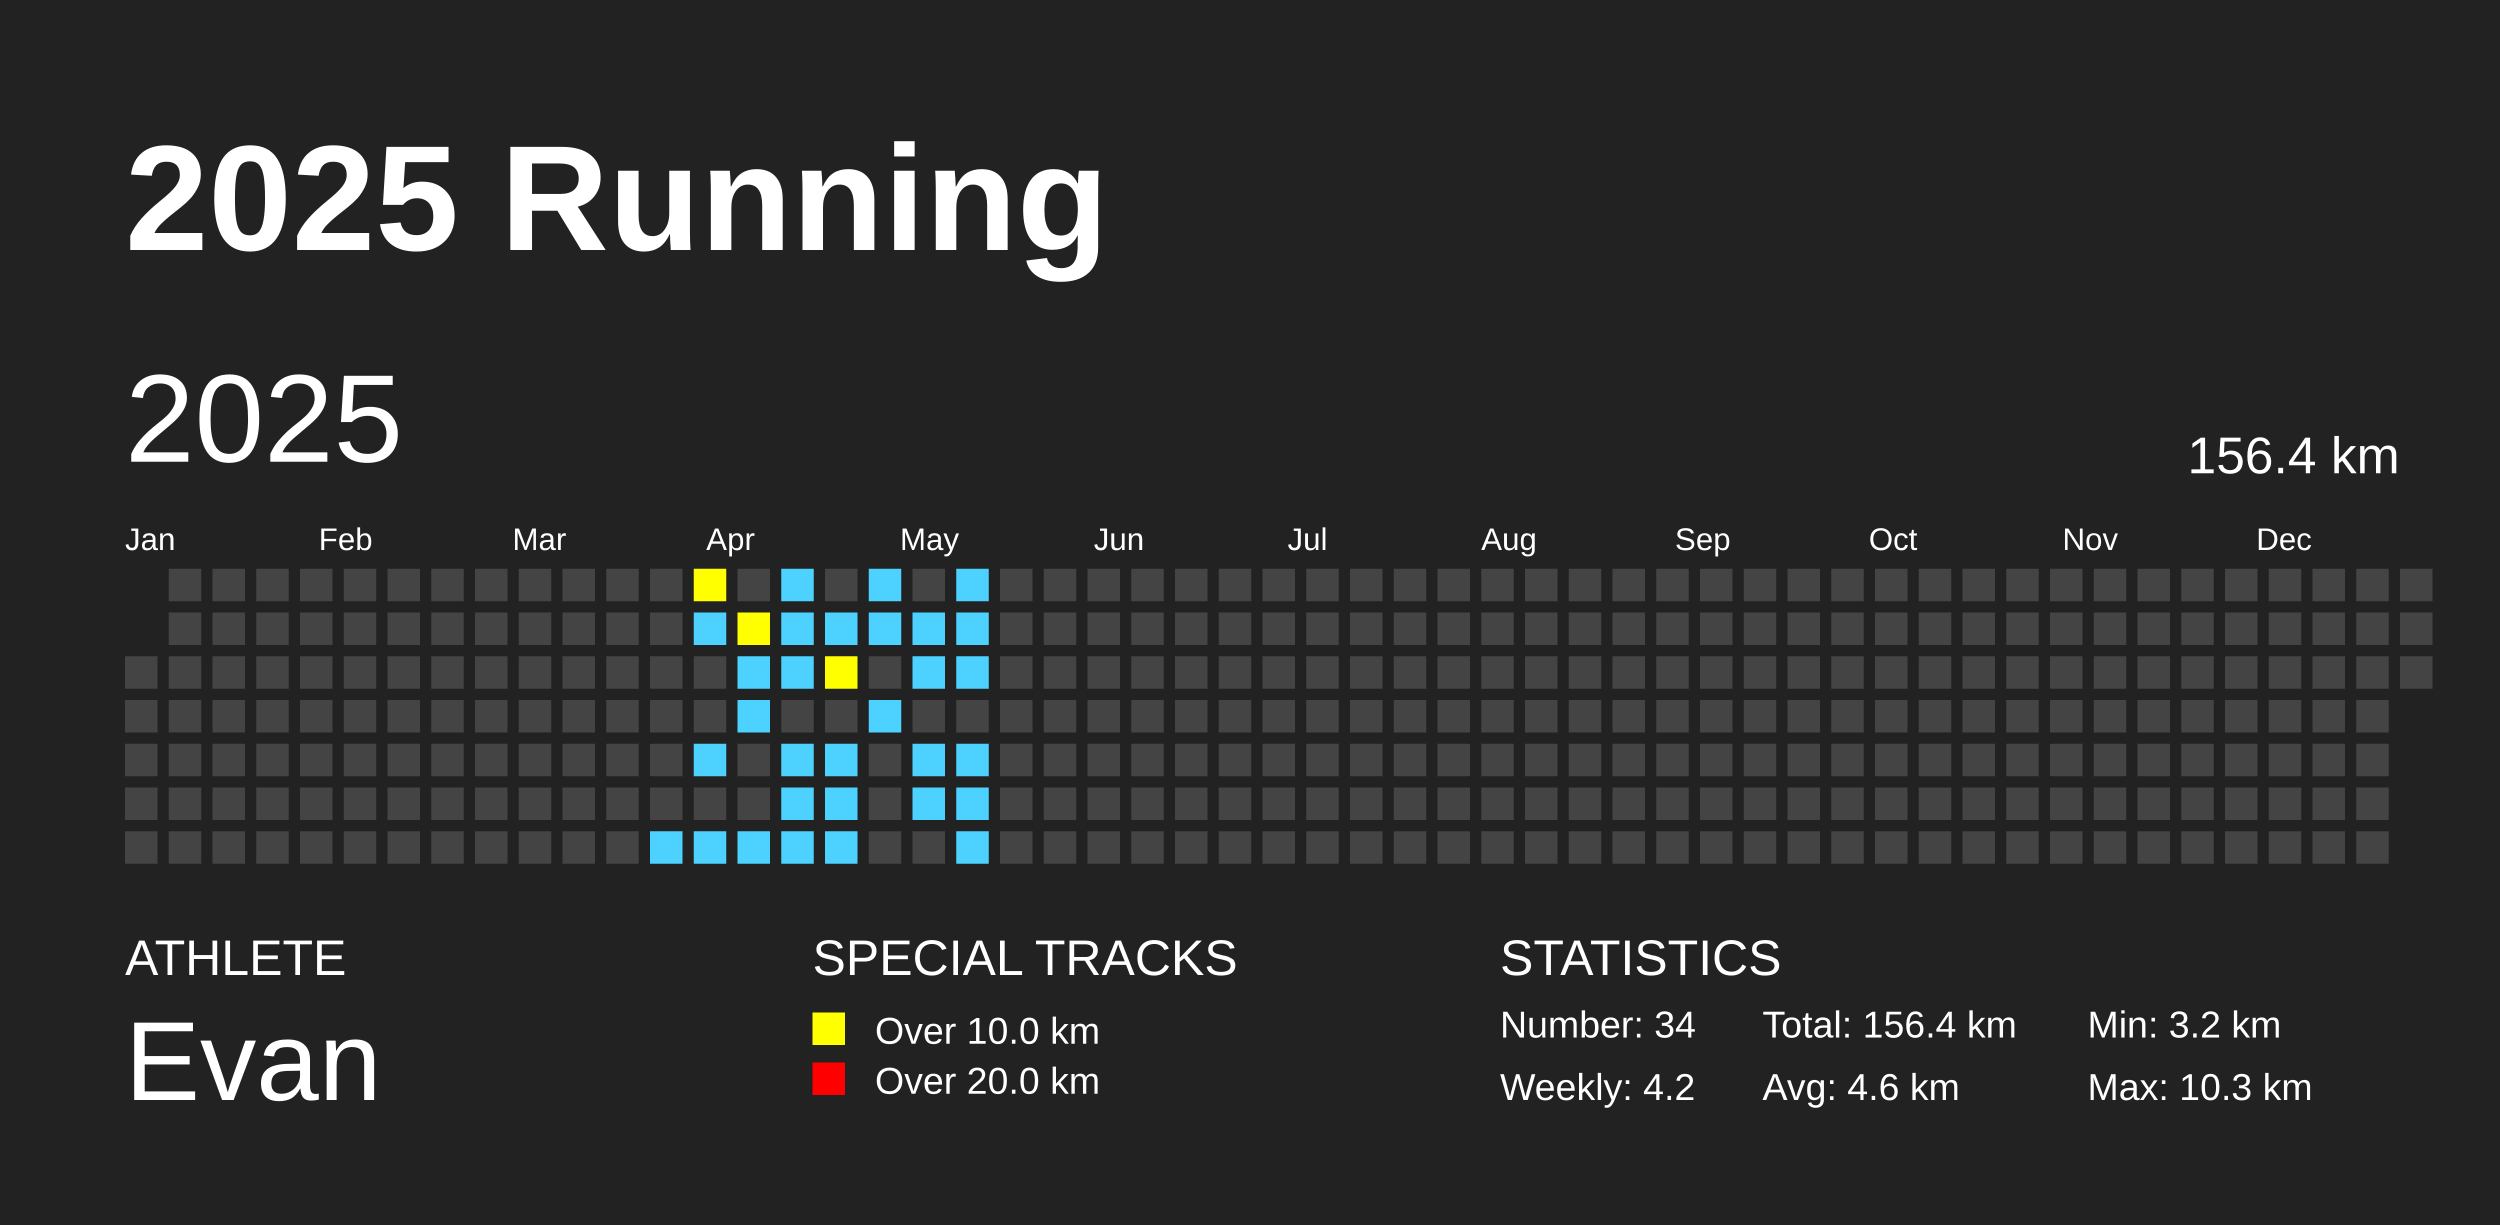
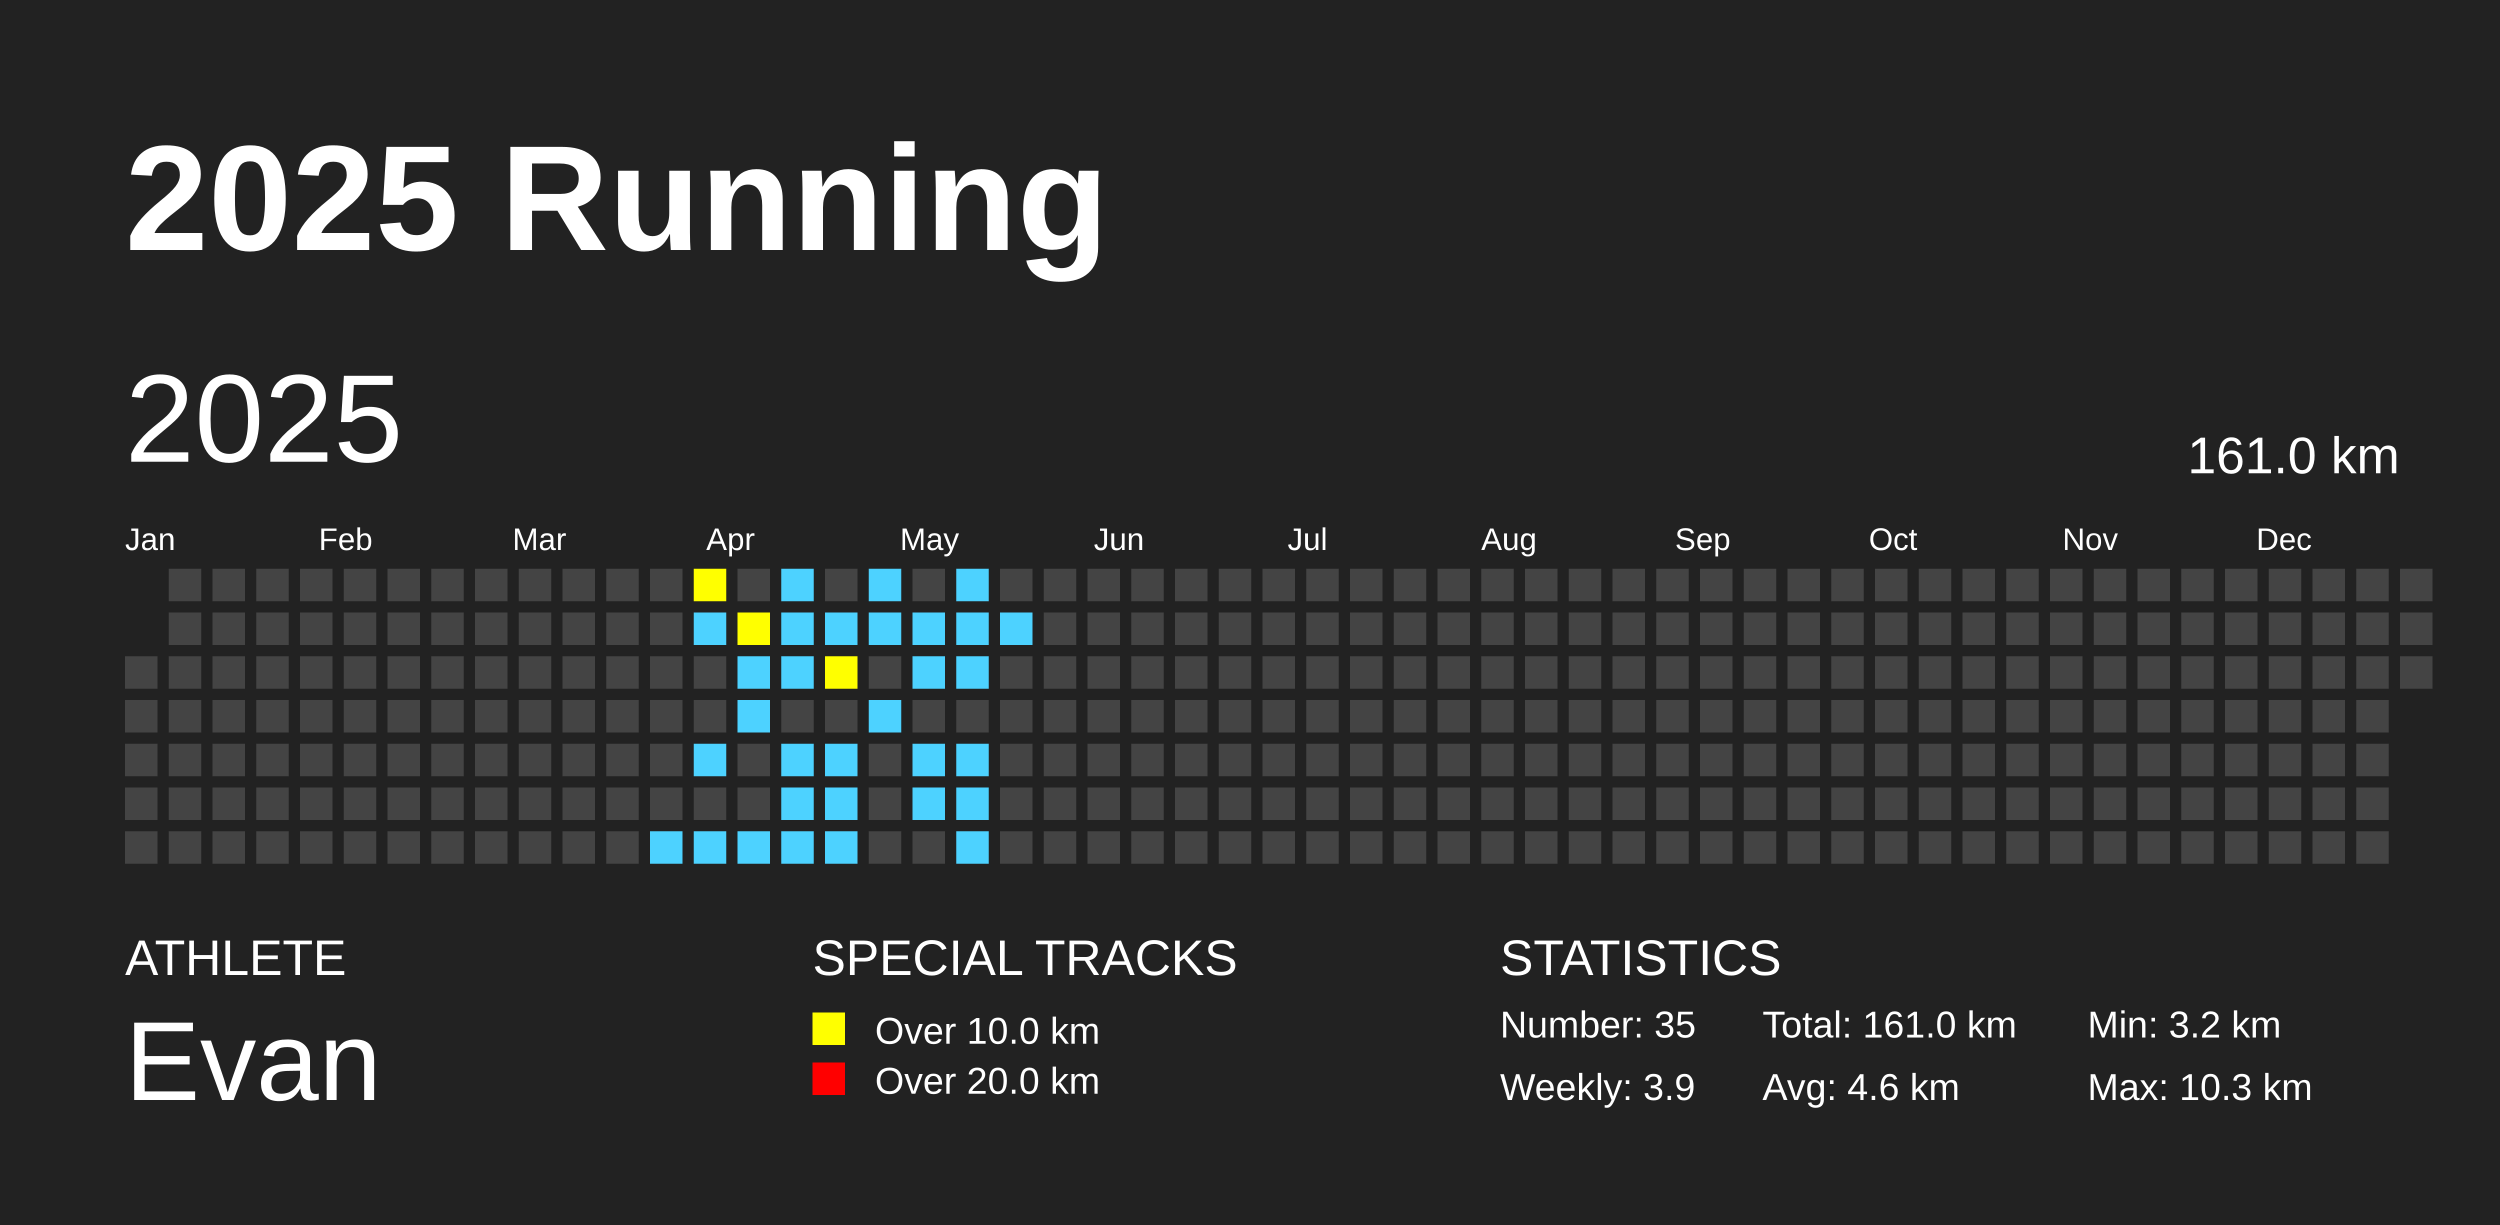
<svg xmlns="http://www.w3.org/2000/svg" baseProfile="full" height="98mm" version="1.1" viewBox="0,0,200,98" width="200mm">
  <defs />
  <rect fill="#222222" height="98" width="200" x="0" y="0" />
  <text fill="#FFFFFF" style="font-size:12px; font-family:Arial; font-weight:bold;" x="10" y="20">2025 Running</text>
  <text fill="#FFFFFF" style="font-size:4px; font-family:Arial" x="10" y="78">ATHLETE</text>
  <text fill="#FFFFFF" style="font-size:9px; font-family:Arial" x="10" y="88">Evan</text>
  <text fill="#FFFFFF" style="font-size:4px; font-family:Arial" x="65" y="78">SPECIAL TRACKS</text>
  <rect fill="yellow" height="2.6" width="2.6" x="65" y="81" />
  <text fill="#FFFFFF" style="font-size:3px; font-family:Arial" x="70" y="83.5">Over 10.0 km</text>
  <rect fill="red" height="2.6" width="2.6" x="65" y="85" />
  <text fill="#FFFFFF" style="font-size:3px; font-family:Arial" x="70" y="87.5">Over 20.0 km</text>
  <text fill="#FFFFFF" style="font-size:4px; font-family:Arial" x="120" y="78">STATISTICS</text>
-   <text fill="#FFFFFF" style="font-size:3px; font-family:Arial" x="120" y="83">Number: 34</text>
-   <text fill="#FFFFFF" style="font-size:3px; font-family:Arial" x="120" y="88">Weekly: 4.2</text>
-   <text fill="#FFFFFF" style="font-size:3px; font-family:Arial" x="141" y="83">Total: 156.4 km</text>
+   <text fill="#FFFFFF" style="font-size:3px; font-family:Arial" x="120" y="83">Number: 35</text>
+   <text fill="#FFFFFF" style="font-size:3px; font-family:Arial" x="120" y="88">Weekly: 3.9</text>
+   <text fill="#FFFFFF" style="font-size:3px; font-family:Arial" x="141" y="83">Total: 161.0 km</text>
  <text fill="#FFFFFF" style="font-size:3px; font-family:Arial" x="141" y="88">Avg: 4.6 km</text>
  <text fill="#FFFFFF" style="font-size:3px; font-family:Arial" x="167" y="83">Min: 3.2 km</text>
  <text fill="#FFFFFF" style="font-size:3px; font-family:Arial" x="167" y="88">Max: 10.3 km</text>
  <text dominant-baseline="hanging" fill="#FFFFFF" style="font-size:10.0px; font-family:Arial;" x="10" y="30">2025</text>
-   <text dominant-baseline="hanging" fill="#FFFFFF" style="font-size:4.125px; font-family:Arial;" x="175" y="35">156.4 km</text>
+   <text dominant-baseline="hanging" fill="#FFFFFF" style="font-size:4.125px; font-family:Arial;" x="175" y="35">161.0 km</text>
  <text fill="#FFFFFF" style="font-size:2.5px; font-family:Arial" x="10.0" y="44">Jan</text>
  <text fill="#FFFFFF" style="font-size:2.5px; font-family:Arial" x="25.5" y="44">Feb</text>
  <text fill="#FFFFFF" style="font-size:2.5px; font-family:Arial" x="41.0" y="44">Mar</text>
  <text fill="#FFFFFF" style="font-size:2.5px; font-family:Arial" x="56.5" y="44">Apr</text>
  <text fill="#FFFFFF" style="font-size:2.5px; font-family:Arial" x="72.0" y="44">May</text>
  <text fill="#FFFFFF" style="font-size:2.5px; font-family:Arial" x="87.5" y="44">Jun</text>
  <text fill="#FFFFFF" style="font-size:2.5px; font-family:Arial" x="103.0" y="44">Jul</text>
  <text fill="#FFFFFF" style="font-size:2.5px; font-family:Arial" x="118.5" y="44">Aug</text>
  <text fill="#FFFFFF" style="font-size:2.5px; font-family:Arial" x="134.0" y="44">Sep</text>
  <text fill="#FFFFFF" style="font-size:2.5px; font-family:Arial" x="149.5" y="44">Oct</text>
  <text fill="#FFFFFF" style="font-size:2.5px; font-family:Arial" x="165.0" y="44">Nov</text>
  <text fill="#FFFFFF" style="font-size:2.5px; font-family:Arial" x="180.5" y="44">Dec</text>
  <rect fill="#444444" height="2.6" width="2.6" x="10.0" y="52.5" />
  <rect fill="#444444" height="2.6" width="2.6" x="10.0" y="56.0" />
  <rect fill="#444444" height="2.6" width="2.6" x="10.0" y="59.5" />
  <rect fill="#444444" height="2.6" width="2.6" x="10.0" y="63.0" />
  <rect fill="#444444" height="2.6" width="2.6" x="10.0" y="66.5" />
  <rect fill="#444444" height="2.6" width="2.6" x="13.5" y="45.5" />
  <rect fill="#444444" height="2.6" width="2.6" x="13.5" y="49.0" />
  <rect fill="#444444" height="2.6" width="2.6" x="13.5" y="52.5" />
  <rect fill="#444444" height="2.6" width="2.6" x="13.5" y="56.0" />
  <rect fill="#444444" height="2.6" width="2.6" x="13.5" y="59.5" />
  <rect fill="#444444" height="2.6" width="2.6" x="13.5" y="63.0" />
  <rect fill="#444444" height="2.6" width="2.6" x="13.5" y="66.5" />
  <rect fill="#444444" height="2.6" width="2.6" x="17.0" y="45.5" />
  <rect fill="#444444" height="2.6" width="2.6" x="17.0" y="49.0" />
  <rect fill="#444444" height="2.6" width="2.6" x="17.0" y="52.5" />
  <rect fill="#444444" height="2.6" width="2.6" x="17.0" y="56.0" />
  <rect fill="#444444" height="2.6" width="2.6" x="17.0" y="59.5" />
  <rect fill="#444444" height="2.6" width="2.6" x="17.0" y="63.0" />
  <rect fill="#444444" height="2.6" width="2.6" x="17.0" y="66.5" />
  <rect fill="#444444" height="2.6" width="2.6" x="20.5" y="45.5" />
  <rect fill="#444444" height="2.6" width="2.6" x="20.5" y="49.0" />
  <rect fill="#444444" height="2.6" width="2.6" x="20.5" y="52.5" />
  <rect fill="#444444" height="2.6" width="2.6" x="20.5" y="56.0" />
  <rect fill="#444444" height="2.6" width="2.6" x="20.5" y="59.5" />
  <rect fill="#444444" height="2.6" width="2.6" x="20.5" y="63.0" />
  <rect fill="#444444" height="2.6" width="2.6" x="20.5" y="66.5" />
  <rect fill="#444444" height="2.6" width="2.6" x="24.0" y="45.5" />
  <rect fill="#444444" height="2.6" width="2.6" x="24.0" y="49.0" />
  <rect fill="#444444" height="2.6" width="2.6" x="24.0" y="52.5" />
  <rect fill="#444444" height="2.6" width="2.6" x="24.0" y="56.0" />
  <rect fill="#444444" height="2.6" width="2.6" x="24.0" y="59.5" />
  <rect fill="#444444" height="2.6" width="2.6" x="24.0" y="63.0" />
  <rect fill="#444444" height="2.6" width="2.6" x="24.0" y="66.5" />
  <rect fill="#444444" height="2.6" width="2.6" x="27.5" y="45.5" />
  <rect fill="#444444" height="2.6" width="2.6" x="27.5" y="49.0" />
  <rect fill="#444444" height="2.6" width="2.6" x="27.5" y="52.5" />
  <rect fill="#444444" height="2.6" width="2.6" x="27.5" y="56.0" />
  <rect fill="#444444" height="2.6" width="2.6" x="27.5" y="59.5" />
  <rect fill="#444444" height="2.6" width="2.6" x="27.5" y="63.0" />
  <rect fill="#444444" height="2.6" width="2.6" x="27.5" y="66.5" />
  <rect fill="#444444" height="2.6" width="2.6" x="31.0" y="45.5" />
  <rect fill="#444444" height="2.6" width="2.6" x="31.0" y="49.0" />
  <rect fill="#444444" height="2.6" width="2.6" x="31.0" y="52.5" />
  <rect fill="#444444" height="2.6" width="2.6" x="31.0" y="56.0" />
  <rect fill="#444444" height="2.6" width="2.6" x="31.0" y="59.5" />
  <rect fill="#444444" height="2.6" width="2.6" x="31.0" y="63.0" />
  <rect fill="#444444" height="2.6" width="2.6" x="31.0" y="66.5" />
  <rect fill="#444444" height="2.6" width="2.6" x="34.5" y="45.5" />
  <rect fill="#444444" height="2.6" width="2.6" x="34.5" y="49.0" />
  <rect fill="#444444" height="2.6" width="2.6" x="34.5" y="52.5" />
  <rect fill="#444444" height="2.6" width="2.6" x="34.5" y="56.0" />
  <rect fill="#444444" height="2.6" width="2.6" x="34.5" y="59.5" />
  <rect fill="#444444" height="2.6" width="2.6" x="34.5" y="63.0" />
  <rect fill="#444444" height="2.6" width="2.6" x="34.5" y="66.5" />
  <rect fill="#444444" height="2.6" width="2.6" x="38.0" y="45.5" />
  <rect fill="#444444" height="2.6" width="2.6" x="38.0" y="49.0" />
  <rect fill="#444444" height="2.6" width="2.6" x="38.0" y="52.5" />
  <rect fill="#444444" height="2.6" width="2.6" x="38.0" y="56.0" />
  <rect fill="#444444" height="2.6" width="2.6" x="38.0" y="59.5" />
  <rect fill="#444444" height="2.6" width="2.6" x="38.0" y="63.0" />
  <rect fill="#444444" height="2.6" width="2.6" x="38.0" y="66.5" />
  <rect fill="#444444" height="2.6" width="2.6" x="41.5" y="45.5" />
  <rect fill="#444444" height="2.6" width="2.6" x="41.5" y="49.0" />
  <rect fill="#444444" height="2.6" width="2.6" x="41.5" y="52.5" />
  <rect fill="#444444" height="2.6" width="2.6" x="41.5" y="56.0" />
  <rect fill="#444444" height="2.6" width="2.6" x="41.5" y="59.5" />
  <rect fill="#444444" height="2.6" width="2.6" x="41.5" y="63.0" />
  <rect fill="#444444" height="2.6" width="2.6" x="41.5" y="66.5" />
  <rect fill="#444444" height="2.6" width="2.6" x="45.0" y="45.5" />
  <rect fill="#444444" height="2.6" width="2.6" x="45.0" y="49.0" />
  <rect fill="#444444" height="2.6" width="2.6" x="45.0" y="52.5" />
  <rect fill="#444444" height="2.6" width="2.6" x="45.0" y="56.0" />
  <rect fill="#444444" height="2.6" width="2.6" x="45.0" y="59.5" />
  <rect fill="#444444" height="2.6" width="2.6" x="45.0" y="63.0" />
  <rect fill="#444444" height="2.6" width="2.6" x="45.0" y="66.5" />
  <rect fill="#444444" height="2.6" width="2.6" x="48.5" y="45.5" />
  <rect fill="#444444" height="2.6" width="2.6" x="48.5" y="49.0" />
  <rect fill="#444444" height="2.6" width="2.6" x="48.5" y="52.5" />
  <rect fill="#444444" height="2.6" width="2.6" x="48.5" y="56.0" />
  <rect fill="#444444" height="2.6" width="2.6" x="48.5" y="59.5" />
  <rect fill="#444444" height="2.6" width="2.6" x="48.5" y="63.0" />
  <rect fill="#444444" height="2.6" width="2.6" x="48.5" y="66.5" />
  <rect fill="#444444" height="2.6" width="2.6" x="52.0" y="45.5" />
  <rect fill="#444444" height="2.6" width="2.6" x="52.0" y="49.0" />
  <rect fill="#444444" height="2.6" width="2.6" x="52.0" y="52.5" />
  <rect fill="#444444" height="2.6" width="2.6" x="52.0" y="56.0" />
  <rect fill="#444444" height="2.6" width="2.6" x="52.0" y="59.5" />
  <rect fill="#444444" height="2.6" width="2.6" x="52.0" y="63.0" />
  <rect fill="#4DD2FF" height="2.6" width="2.6" x="52.0" y="66.5" />
  <rect fill="yellow" height="2.6" width="2.6" x="55.5" y="45.5" />
  <rect fill="#4DD2FF" height="2.6" width="2.6" x="55.5" y="49.0" />
  <rect fill="#444444" height="2.6" width="2.6" x="55.5" y="52.5" />
  <rect fill="#444444" height="2.6" width="2.6" x="55.5" y="56.0" />
  <rect fill="#4DD2FF" height="2.6" width="2.6" x="55.5" y="59.5" />
  <rect fill="#444444" height="2.6" width="2.6" x="55.5" y="63.0" />
  <rect fill="#4DD2FF" height="2.6" width="2.6" x="55.5" y="66.5" />
  <rect fill="#444444" height="2.6" width="2.6" x="59.0" y="45.5" />
  <rect fill="yellow" height="2.6" width="2.6" x="59.0" y="49.0" />
  <rect fill="#4DD2FF" height="2.6" width="2.6" x="59.0" y="52.5" />
  <rect fill="#4DD2FF" height="2.6" width="2.6" x="59.0" y="56.0" />
  <rect fill="#444444" height="2.6" width="2.6" x="59.0" y="59.5" />
  <rect fill="#444444" height="2.6" width="2.6" x="59.0" y="63.0" />
  <rect fill="#4DD2FF" height="2.6" width="2.6" x="59.0" y="66.5" />
  <rect fill="#4DD2FF" height="2.6" width="2.6" x="62.5" y="45.5" />
  <rect fill="#4DD2FF" height="2.6" width="2.6" x="62.5" y="49.0" />
  <rect fill="#4DD2FF" height="2.6" width="2.6" x="62.5" y="52.5" />
  <rect fill="#444444" height="2.6" width="2.6" x="62.5" y="56.0" />
  <rect fill="#4DD2FF" height="2.6" width="2.6" x="62.5" y="59.5" />
  <rect fill="#4DD2FF" height="2.6" width="2.6" x="62.5" y="63.0" />
  <rect fill="#4DD2FF" height="2.6" width="2.6" x="62.5" y="66.5" />
  <rect fill="#444444" height="2.6" width="2.6" x="66.0" y="45.5" />
  <rect fill="#4DD2FF" height="2.6" width="2.6" x="66.0" y="49.0" />
  <rect fill="yellow" height="2.6" width="2.6" x="66.0" y="52.5" />
  <rect fill="#444444" height="2.6" width="2.6" x="66.0" y="56.0" />
  <rect fill="#4DD2FF" height="2.6" width="2.6" x="66.0" y="59.5" />
  <rect fill="#4DD2FF" height="2.6" width="2.6" x="66.0" y="63.0" />
  <rect fill="#4DD2FF" height="2.6" width="2.6" x="66.0" y="66.5" />
  <rect fill="#4DD2FF" height="2.6" width="2.6" x="69.5" y="45.5" />
  <rect fill="#4DD2FF" height="2.6" width="2.6" x="69.5" y="49.0" />
  <rect fill="#444444" height="2.6" width="2.6" x="69.5" y="52.5" />
  <rect fill="#4DD2FF" height="2.6" width="2.6" x="69.5" y="56.0" />
  <rect fill="#444444" height="2.6" width="2.6" x="69.5" y="59.5" />
  <rect fill="#444444" height="2.6" width="2.6" x="69.5" y="63.0" />
  <rect fill="#444444" height="2.6" width="2.6" x="69.5" y="66.5" />
  <rect fill="#444444" height="2.6" width="2.6" x="73.0" y="45.5" />
  <rect fill="#4DD2FF" height="2.6" width="2.6" x="73.0" y="49.0" />
  <rect fill="#4DD2FF" height="2.6" width="2.6" x="73.0" y="52.5" />
  <rect fill="#444444" height="2.6" width="2.6" x="73.0" y="56.0" />
  <rect fill="#4DD2FF" height="2.6" width="2.6" x="73.0" y="59.5" />
  <rect fill="#4DD2FF" height="2.6" width="2.6" x="73.0" y="63.0" />
  <rect fill="#444444" height="2.6" width="2.6" x="73.0" y="66.5" />
  <rect fill="#4DD2FF" height="2.6" width="2.6" x="76.5" y="45.5" />
  <rect fill="#4DD2FF" height="2.6" width="2.6" x="76.5" y="49.0" />
  <rect fill="#4DD2FF" height="2.6" width="2.6" x="76.5" y="52.5" />
  <rect fill="#444444" height="2.6" width="2.6" x="76.5" y="56.0" />
  <rect fill="#4DD2FF" height="2.6" width="2.6" x="76.5" y="59.5" />
  <rect fill="#4DD2FF" height="2.6" width="2.6" x="76.5" y="63.0" />
  <rect fill="#4DD2FF" height="2.6" width="2.6" x="76.5" y="66.5" />
  <rect fill="#444444" height="2.6" width="2.6" x="80.0" y="45.5" />
-   <rect fill="#444444" height="2.6" width="2.6" x="80.0" y="49.0" />
+   <rect fill="#4DD2FF" height="2.6" width="2.6" x="80.0" y="49.0" />
  <rect fill="#444444" height="2.6" width="2.6" x="80.0" y="52.5" />
  <rect fill="#444444" height="2.6" width="2.6" x="80.0" y="56.0" />
  <rect fill="#444444" height="2.6" width="2.6" x="80.0" y="59.5" />
  <rect fill="#444444" height="2.6" width="2.6" x="80.0" y="63.0" />
  <rect fill="#444444" height="2.6" width="2.6" x="80.0" y="66.5" />
  <rect fill="#444444" height="2.6" width="2.6" x="83.5" y="45.5" />
  <rect fill="#444444" height="2.6" width="2.6" x="83.5" y="49.0" />
  <rect fill="#444444" height="2.6" width="2.6" x="83.5" y="52.5" />
  <rect fill="#444444" height="2.6" width="2.6" x="83.5" y="56.0" />
  <rect fill="#444444" height="2.6" width="2.6" x="83.5" y="59.5" />
  <rect fill="#444444" height="2.6" width="2.6" x="83.5" y="63.0" />
  <rect fill="#444444" height="2.6" width="2.6" x="83.5" y="66.5" />
  <rect fill="#444444" height="2.6" width="2.6" x="87.0" y="45.5" />
  <rect fill="#444444" height="2.6" width="2.6" x="87.0" y="49.0" />
  <rect fill="#444444" height="2.6" width="2.6" x="87.0" y="52.5" />
  <rect fill="#444444" height="2.6" width="2.6" x="87.0" y="56.0" />
  <rect fill="#444444" height="2.6" width="2.6" x="87.0" y="59.5" />
  <rect fill="#444444" height="2.6" width="2.6" x="87.0" y="63.0" />
  <rect fill="#444444" height="2.6" width="2.6" x="87.0" y="66.5" />
  <rect fill="#444444" height="2.6" width="2.6" x="90.5" y="45.5" />
  <rect fill="#444444" height="2.6" width="2.6" x="90.5" y="49.0" />
  <rect fill="#444444" height="2.6" width="2.6" x="90.5" y="52.5" />
  <rect fill="#444444" height="2.6" width="2.6" x="90.5" y="56.0" />
  <rect fill="#444444" height="2.6" width="2.6" x="90.5" y="59.5" />
  <rect fill="#444444" height="2.6" width="2.6" x="90.5" y="63.0" />
  <rect fill="#444444" height="2.6" width="2.6" x="90.5" y="66.5" />
  <rect fill="#444444" height="2.6" width="2.6" x="94.0" y="45.5" />
  <rect fill="#444444" height="2.6" width="2.6" x="94.0" y="49.0" />
  <rect fill="#444444" height="2.6" width="2.6" x="94.0" y="52.5" />
  <rect fill="#444444" height="2.6" width="2.6" x="94.0" y="56.0" />
  <rect fill="#444444" height="2.6" width="2.6" x="94.0" y="59.5" />
  <rect fill="#444444" height="2.6" width="2.6" x="94.0" y="63.0" />
  <rect fill="#444444" height="2.6" width="2.6" x="94.0" y="66.5" />
  <rect fill="#444444" height="2.6" width="2.6" x="97.5" y="45.5" />
  <rect fill="#444444" height="2.6" width="2.6" x="97.5" y="49.0" />
  <rect fill="#444444" height="2.6" width="2.6" x="97.5" y="52.5" />
  <rect fill="#444444" height="2.6" width="2.6" x="97.5" y="56.0" />
  <rect fill="#444444" height="2.6" width="2.6" x="97.5" y="59.5" />
  <rect fill="#444444" height="2.6" width="2.6" x="97.5" y="63.0" />
  <rect fill="#444444" height="2.6" width="2.6" x="97.5" y="66.5" />
  <rect fill="#444444" height="2.6" width="2.6" x="101.0" y="45.5" />
  <rect fill="#444444" height="2.6" width="2.6" x="101.0" y="49.0" />
  <rect fill="#444444" height="2.6" width="2.6" x="101.0" y="52.5" />
  <rect fill="#444444" height="2.6" width="2.6" x="101.0" y="56.0" />
  <rect fill="#444444" height="2.6" width="2.6" x="101.0" y="59.5" />
  <rect fill="#444444" height="2.6" width="2.6" x="101.0" y="63.0" />
  <rect fill="#444444" height="2.6" width="2.6" x="101.0" y="66.5" />
  <rect fill="#444444" height="2.6" width="2.6" x="104.5" y="45.5" />
  <rect fill="#444444" height="2.6" width="2.6" x="104.5" y="49.0" />
  <rect fill="#444444" height="2.6" width="2.6" x="104.5" y="52.5" />
  <rect fill="#444444" height="2.6" width="2.6" x="104.5" y="56.0" />
  <rect fill="#444444" height="2.6" width="2.6" x="104.5" y="59.5" />
  <rect fill="#444444" height="2.6" width="2.6" x="104.5" y="63.0" />
  <rect fill="#444444" height="2.6" width="2.6" x="104.5" y="66.5" />
  <rect fill="#444444" height="2.6" width="2.6" x="108.0" y="45.5" />
  <rect fill="#444444" height="2.6" width="2.6" x="108.0" y="49.0" />
  <rect fill="#444444" height="2.6" width="2.6" x="108.0" y="52.5" />
  <rect fill="#444444" height="2.6" width="2.6" x="108.0" y="56.0" />
  <rect fill="#444444" height="2.6" width="2.6" x="108.0" y="59.5" />
  <rect fill="#444444" height="2.6" width="2.6" x="108.0" y="63.0" />
  <rect fill="#444444" height="2.6" width="2.6" x="108.0" y="66.5" />
  <rect fill="#444444" height="2.6" width="2.6" x="111.5" y="45.5" />
  <rect fill="#444444" height="2.6" width="2.6" x="111.5" y="49.0" />
  <rect fill="#444444" height="2.6" width="2.6" x="111.5" y="52.5" />
  <rect fill="#444444" height="2.6" width="2.6" x="111.5" y="56.0" />
  <rect fill="#444444" height="2.6" width="2.6" x="111.5" y="59.5" />
  <rect fill="#444444" height="2.6" width="2.6" x="111.5" y="63.0" />
  <rect fill="#444444" height="2.6" width="2.6" x="111.5" y="66.5" />
  <rect fill="#444444" height="2.6" width="2.6" x="115.0" y="45.5" />
  <rect fill="#444444" height="2.6" width="2.6" x="115.0" y="49.0" />
  <rect fill="#444444" height="2.6" width="2.6" x="115.0" y="52.5" />
  <rect fill="#444444" height="2.6" width="2.6" x="115.0" y="56.0" />
  <rect fill="#444444" height="2.6" width="2.6" x="115.0" y="59.5" />
  <rect fill="#444444" height="2.6" width="2.6" x="115.0" y="63.0" />
  <rect fill="#444444" height="2.6" width="2.6" x="115.0" y="66.5" />
  <rect fill="#444444" height="2.6" width="2.6" x="118.5" y="45.5" />
  <rect fill="#444444" height="2.6" width="2.6" x="118.5" y="49.0" />
  <rect fill="#444444" height="2.6" width="2.6" x="118.5" y="52.5" />
  <rect fill="#444444" height="2.6" width="2.6" x="118.5" y="56.0" />
  <rect fill="#444444" height="2.6" width="2.6" x="118.5" y="59.5" />
  <rect fill="#444444" height="2.6" width="2.6" x="118.5" y="63.0" />
  <rect fill="#444444" height="2.6" width="2.6" x="118.5" y="66.5" />
  <rect fill="#444444" height="2.6" width="2.6" x="122.0" y="45.5" />
  <rect fill="#444444" height="2.6" width="2.6" x="122.0" y="49.0" />
  <rect fill="#444444" height="2.6" width="2.6" x="122.0" y="52.5" />
  <rect fill="#444444" height="2.6" width="2.6" x="122.0" y="56.0" />
  <rect fill="#444444" height="2.6" width="2.6" x="122.0" y="59.5" />
  <rect fill="#444444" height="2.6" width="2.6" x="122.0" y="63.0" />
  <rect fill="#444444" height="2.6" width="2.6" x="122.0" y="66.5" />
  <rect fill="#444444" height="2.6" width="2.6" x="125.5" y="45.5" />
  <rect fill="#444444" height="2.6" width="2.6" x="125.5" y="49.0" />
  <rect fill="#444444" height="2.6" width="2.6" x="125.5" y="52.5" />
  <rect fill="#444444" height="2.6" width="2.6" x="125.5" y="56.0" />
  <rect fill="#444444" height="2.6" width="2.6" x="125.5" y="59.5" />
  <rect fill="#444444" height="2.6" width="2.6" x="125.5" y="63.0" />
  <rect fill="#444444" height="2.6" width="2.6" x="125.5" y="66.5" />
  <rect fill="#444444" height="2.6" width="2.6" x="129.0" y="45.5" />
  <rect fill="#444444" height="2.6" width="2.6" x="129.0" y="49.0" />
  <rect fill="#444444" height="2.6" width="2.6" x="129.0" y="52.5" />
  <rect fill="#444444" height="2.6" width="2.6" x="129.0" y="56.0" />
  <rect fill="#444444" height="2.6" width="2.6" x="129.0" y="59.5" />
  <rect fill="#444444" height="2.6" width="2.6" x="129.0" y="63.0" />
  <rect fill="#444444" height="2.6" width="2.6" x="129.0" y="66.5" />
  <rect fill="#444444" height="2.6" width="2.6" x="132.5" y="45.5" />
  <rect fill="#444444" height="2.6" width="2.6" x="132.5" y="49.0" />
  <rect fill="#444444" height="2.6" width="2.6" x="132.5" y="52.5" />
  <rect fill="#444444" height="2.6" width="2.6" x="132.5" y="56.0" />
  <rect fill="#444444" height="2.6" width="2.6" x="132.5" y="59.5" />
  <rect fill="#444444" height="2.6" width="2.6" x="132.5" y="63.0" />
  <rect fill="#444444" height="2.6" width="2.6" x="132.5" y="66.5" />
  <rect fill="#444444" height="2.6" width="2.6" x="136.0" y="45.5" />
  <rect fill="#444444" height="2.6" width="2.6" x="136.0" y="49.0" />
  <rect fill="#444444" height="2.6" width="2.6" x="136.0" y="52.5" />
  <rect fill="#444444" height="2.6" width="2.6" x="136.0" y="56.0" />
  <rect fill="#444444" height="2.6" width="2.6" x="136.0" y="59.5" />
  <rect fill="#444444" height="2.6" width="2.6" x="136.0" y="63.0" />
  <rect fill="#444444" height="2.6" width="2.6" x="136.0" y="66.5" />
  <rect fill="#444444" height="2.6" width="2.6" x="139.5" y="45.5" />
  <rect fill="#444444" height="2.6" width="2.6" x="139.5" y="49.0" />
  <rect fill="#444444" height="2.6" width="2.6" x="139.5" y="52.5" />
  <rect fill="#444444" height="2.6" width="2.6" x="139.5" y="56.0" />
  <rect fill="#444444" height="2.6" width="2.6" x="139.5" y="59.5" />
  <rect fill="#444444" height="2.6" width="2.6" x="139.5" y="63.0" />
  <rect fill="#444444" height="2.6" width="2.6" x="139.5" y="66.5" />
  <rect fill="#444444" height="2.6" width="2.6" x="143.0" y="45.5" />
  <rect fill="#444444" height="2.6" width="2.6" x="143.0" y="49.0" />
  <rect fill="#444444" height="2.6" width="2.6" x="143.0" y="52.5" />
  <rect fill="#444444" height="2.6" width="2.6" x="143.0" y="56.0" />
  <rect fill="#444444" height="2.6" width="2.6" x="143.0" y="59.5" />
  <rect fill="#444444" height="2.6" width="2.6" x="143.0" y="63.0" />
  <rect fill="#444444" height="2.6" width="2.6" x="143.0" y="66.5" />
  <rect fill="#444444" height="2.6" width="2.6" x="146.5" y="45.5" />
  <rect fill="#444444" height="2.6" width="2.6" x="146.5" y="49.0" />
  <rect fill="#444444" height="2.6" width="2.6" x="146.5" y="52.5" />
  <rect fill="#444444" height="2.6" width="2.6" x="146.5" y="56.0" />
  <rect fill="#444444" height="2.6" width="2.6" x="146.5" y="59.5" />
  <rect fill="#444444" height="2.6" width="2.6" x="146.5" y="63.0" />
  <rect fill="#444444" height="2.6" width="2.6" x="146.5" y="66.5" />
  <rect fill="#444444" height="2.6" width="2.6" x="150.0" y="45.5" />
  <rect fill="#444444" height="2.6" width="2.6" x="150.0" y="49.0" />
  <rect fill="#444444" height="2.6" width="2.6" x="150.0" y="52.5" />
  <rect fill="#444444" height="2.6" width="2.6" x="150.0" y="56.0" />
  <rect fill="#444444" height="2.6" width="2.6" x="150.0" y="59.5" />
  <rect fill="#444444" height="2.6" width="2.6" x="150.0" y="63.0" />
  <rect fill="#444444" height="2.6" width="2.6" x="150.0" y="66.5" />
  <rect fill="#444444" height="2.6" width="2.6" x="153.5" y="45.5" />
  <rect fill="#444444" height="2.6" width="2.6" x="153.5" y="49.0" />
  <rect fill="#444444" height="2.6" width="2.6" x="153.5" y="52.5" />
  <rect fill="#444444" height="2.6" width="2.6" x="153.5" y="56.0" />
  <rect fill="#444444" height="2.6" width="2.6" x="153.5" y="59.5" />
  <rect fill="#444444" height="2.6" width="2.6" x="153.5" y="63.0" />
  <rect fill="#444444" height="2.6" width="2.6" x="153.5" y="66.5" />
  <rect fill="#444444" height="2.6" width="2.6" x="157.0" y="45.5" />
  <rect fill="#444444" height="2.6" width="2.6" x="157.0" y="49.0" />
  <rect fill="#444444" height="2.6" width="2.6" x="157.0" y="52.5" />
  <rect fill="#444444" height="2.6" width="2.6" x="157.0" y="56.0" />
  <rect fill="#444444" height="2.6" width="2.6" x="157.0" y="59.5" />
  <rect fill="#444444" height="2.6" width="2.6" x="157.0" y="63.0" />
  <rect fill="#444444" height="2.6" width="2.6" x="157.0" y="66.5" />
  <rect fill="#444444" height="2.6" width="2.6" x="160.5" y="45.5" />
  <rect fill="#444444" height="2.6" width="2.6" x="160.5" y="49.0" />
  <rect fill="#444444" height="2.6" width="2.6" x="160.5" y="52.5" />
  <rect fill="#444444" height="2.6" width="2.6" x="160.5" y="56.0" />
  <rect fill="#444444" height="2.6" width="2.6" x="160.5" y="59.5" />
  <rect fill="#444444" height="2.6" width="2.6" x="160.5" y="63.0" />
  <rect fill="#444444" height="2.6" width="2.6" x="160.5" y="66.5" />
  <rect fill="#444444" height="2.6" width="2.6" x="164.0" y="45.5" />
  <rect fill="#444444" height="2.6" width="2.6" x="164.0" y="49.0" />
  <rect fill="#444444" height="2.6" width="2.6" x="164.0" y="52.5" />
  <rect fill="#444444" height="2.6" width="2.6" x="164.0" y="56.0" />
  <rect fill="#444444" height="2.6" width="2.6" x="164.0" y="59.5" />
  <rect fill="#444444" height="2.6" width="2.6" x="164.0" y="63.0" />
  <rect fill="#444444" height="2.6" width="2.6" x="164.0" y="66.5" />
  <rect fill="#444444" height="2.6" width="2.6" x="167.5" y="45.5" />
  <rect fill="#444444" height="2.6" width="2.6" x="167.5" y="49.0" />
  <rect fill="#444444" height="2.6" width="2.6" x="167.5" y="52.5" />
  <rect fill="#444444" height="2.6" width="2.6" x="167.5" y="56.0" />
  <rect fill="#444444" height="2.6" width="2.6" x="167.5" y="59.5" />
  <rect fill="#444444" height="2.6" width="2.6" x="167.5" y="63.0" />
  <rect fill="#444444" height="2.6" width="2.6" x="167.5" y="66.5" />
  <rect fill="#444444" height="2.6" width="2.6" x="171.0" y="45.5" />
  <rect fill="#444444" height="2.6" width="2.6" x="171.0" y="49.0" />
  <rect fill="#444444" height="2.6" width="2.6" x="171.0" y="52.5" />
  <rect fill="#444444" height="2.6" width="2.6" x="171.0" y="56.0" />
  <rect fill="#444444" height="2.6" width="2.6" x="171.0" y="59.5" />
  <rect fill="#444444" height="2.6" width="2.6" x="171.0" y="63.0" />
  <rect fill="#444444" height="2.6" width="2.6" x="171.0" y="66.5" />
  <rect fill="#444444" height="2.6" width="2.6" x="174.5" y="45.5" />
  <rect fill="#444444" height="2.6" width="2.6" x="174.5" y="49.0" />
  <rect fill="#444444" height="2.6" width="2.6" x="174.5" y="52.5" />
  <rect fill="#444444" height="2.6" width="2.6" x="174.5" y="56.0" />
  <rect fill="#444444" height="2.6" width="2.6" x="174.5" y="59.5" />
  <rect fill="#444444" height="2.6" width="2.6" x="174.5" y="63.0" />
  <rect fill="#444444" height="2.6" width="2.6" x="174.5" y="66.5" />
  <rect fill="#444444" height="2.6" width="2.6" x="178.0" y="45.5" />
  <rect fill="#444444" height="2.6" width="2.6" x="178.0" y="49.0" />
  <rect fill="#444444" height="2.6" width="2.6" x="178.0" y="52.5" />
  <rect fill="#444444" height="2.6" width="2.6" x="178.0" y="56.0" />
  <rect fill="#444444" height="2.6" width="2.6" x="178.0" y="59.5" />
  <rect fill="#444444" height="2.6" width="2.6" x="178.0" y="63.0" />
  <rect fill="#444444" height="2.6" width="2.6" x="178.0" y="66.5" />
  <rect fill="#444444" height="2.6" width="2.6" x="181.5" y="45.5" />
  <rect fill="#444444" height="2.6" width="2.6" x="181.5" y="49.0" />
  <rect fill="#444444" height="2.6" width="2.6" x="181.5" y="52.5" />
  <rect fill="#444444" height="2.6" width="2.6" x="181.5" y="56.0" />
  <rect fill="#444444" height="2.6" width="2.6" x="181.5" y="59.5" />
  <rect fill="#444444" height="2.6" width="2.6" x="181.5" y="63.0" />
  <rect fill="#444444" height="2.6" width="2.6" x="181.5" y="66.5" />
  <rect fill="#444444" height="2.6" width="2.6" x="185.0" y="45.5" />
  <rect fill="#444444" height="2.6" width="2.6" x="185.0" y="49.0" />
  <rect fill="#444444" height="2.6" width="2.6" x="185.0" y="52.5" />
  <rect fill="#444444" height="2.6" width="2.6" x="185.0" y="56.0" />
  <rect fill="#444444" height="2.6" width="2.6" x="185.0" y="59.5" />
  <rect fill="#444444" height="2.6" width="2.6" x="185.0" y="63.0" />
  <rect fill="#444444" height="2.6" width="2.6" x="185.0" y="66.5" />
  <rect fill="#444444" height="2.6" width="2.6" x="188.5" y="45.5" />
  <rect fill="#444444" height="2.6" width="2.6" x="188.5" y="49.0" />
  <rect fill="#444444" height="2.6" width="2.6" x="188.5" y="52.5" />
  <rect fill="#444444" height="2.6" width="2.6" x="188.5" y="56.0" />
  <rect fill="#444444" height="2.6" width="2.6" x="188.5" y="59.5" />
  <rect fill="#444444" height="2.6" width="2.6" x="188.5" y="63.0" />
  <rect fill="#444444" height="2.6" width="2.6" x="188.5" y="66.5" />
  <rect fill="#444444" height="2.6" width="2.6" x="192.0" y="45.5" />
  <rect fill="#444444" height="2.6" width="2.6" x="192.0" y="49.0" />
  <rect fill="#444444" height="2.6" width="2.6" x="192.0" y="52.5" />
</svg>
